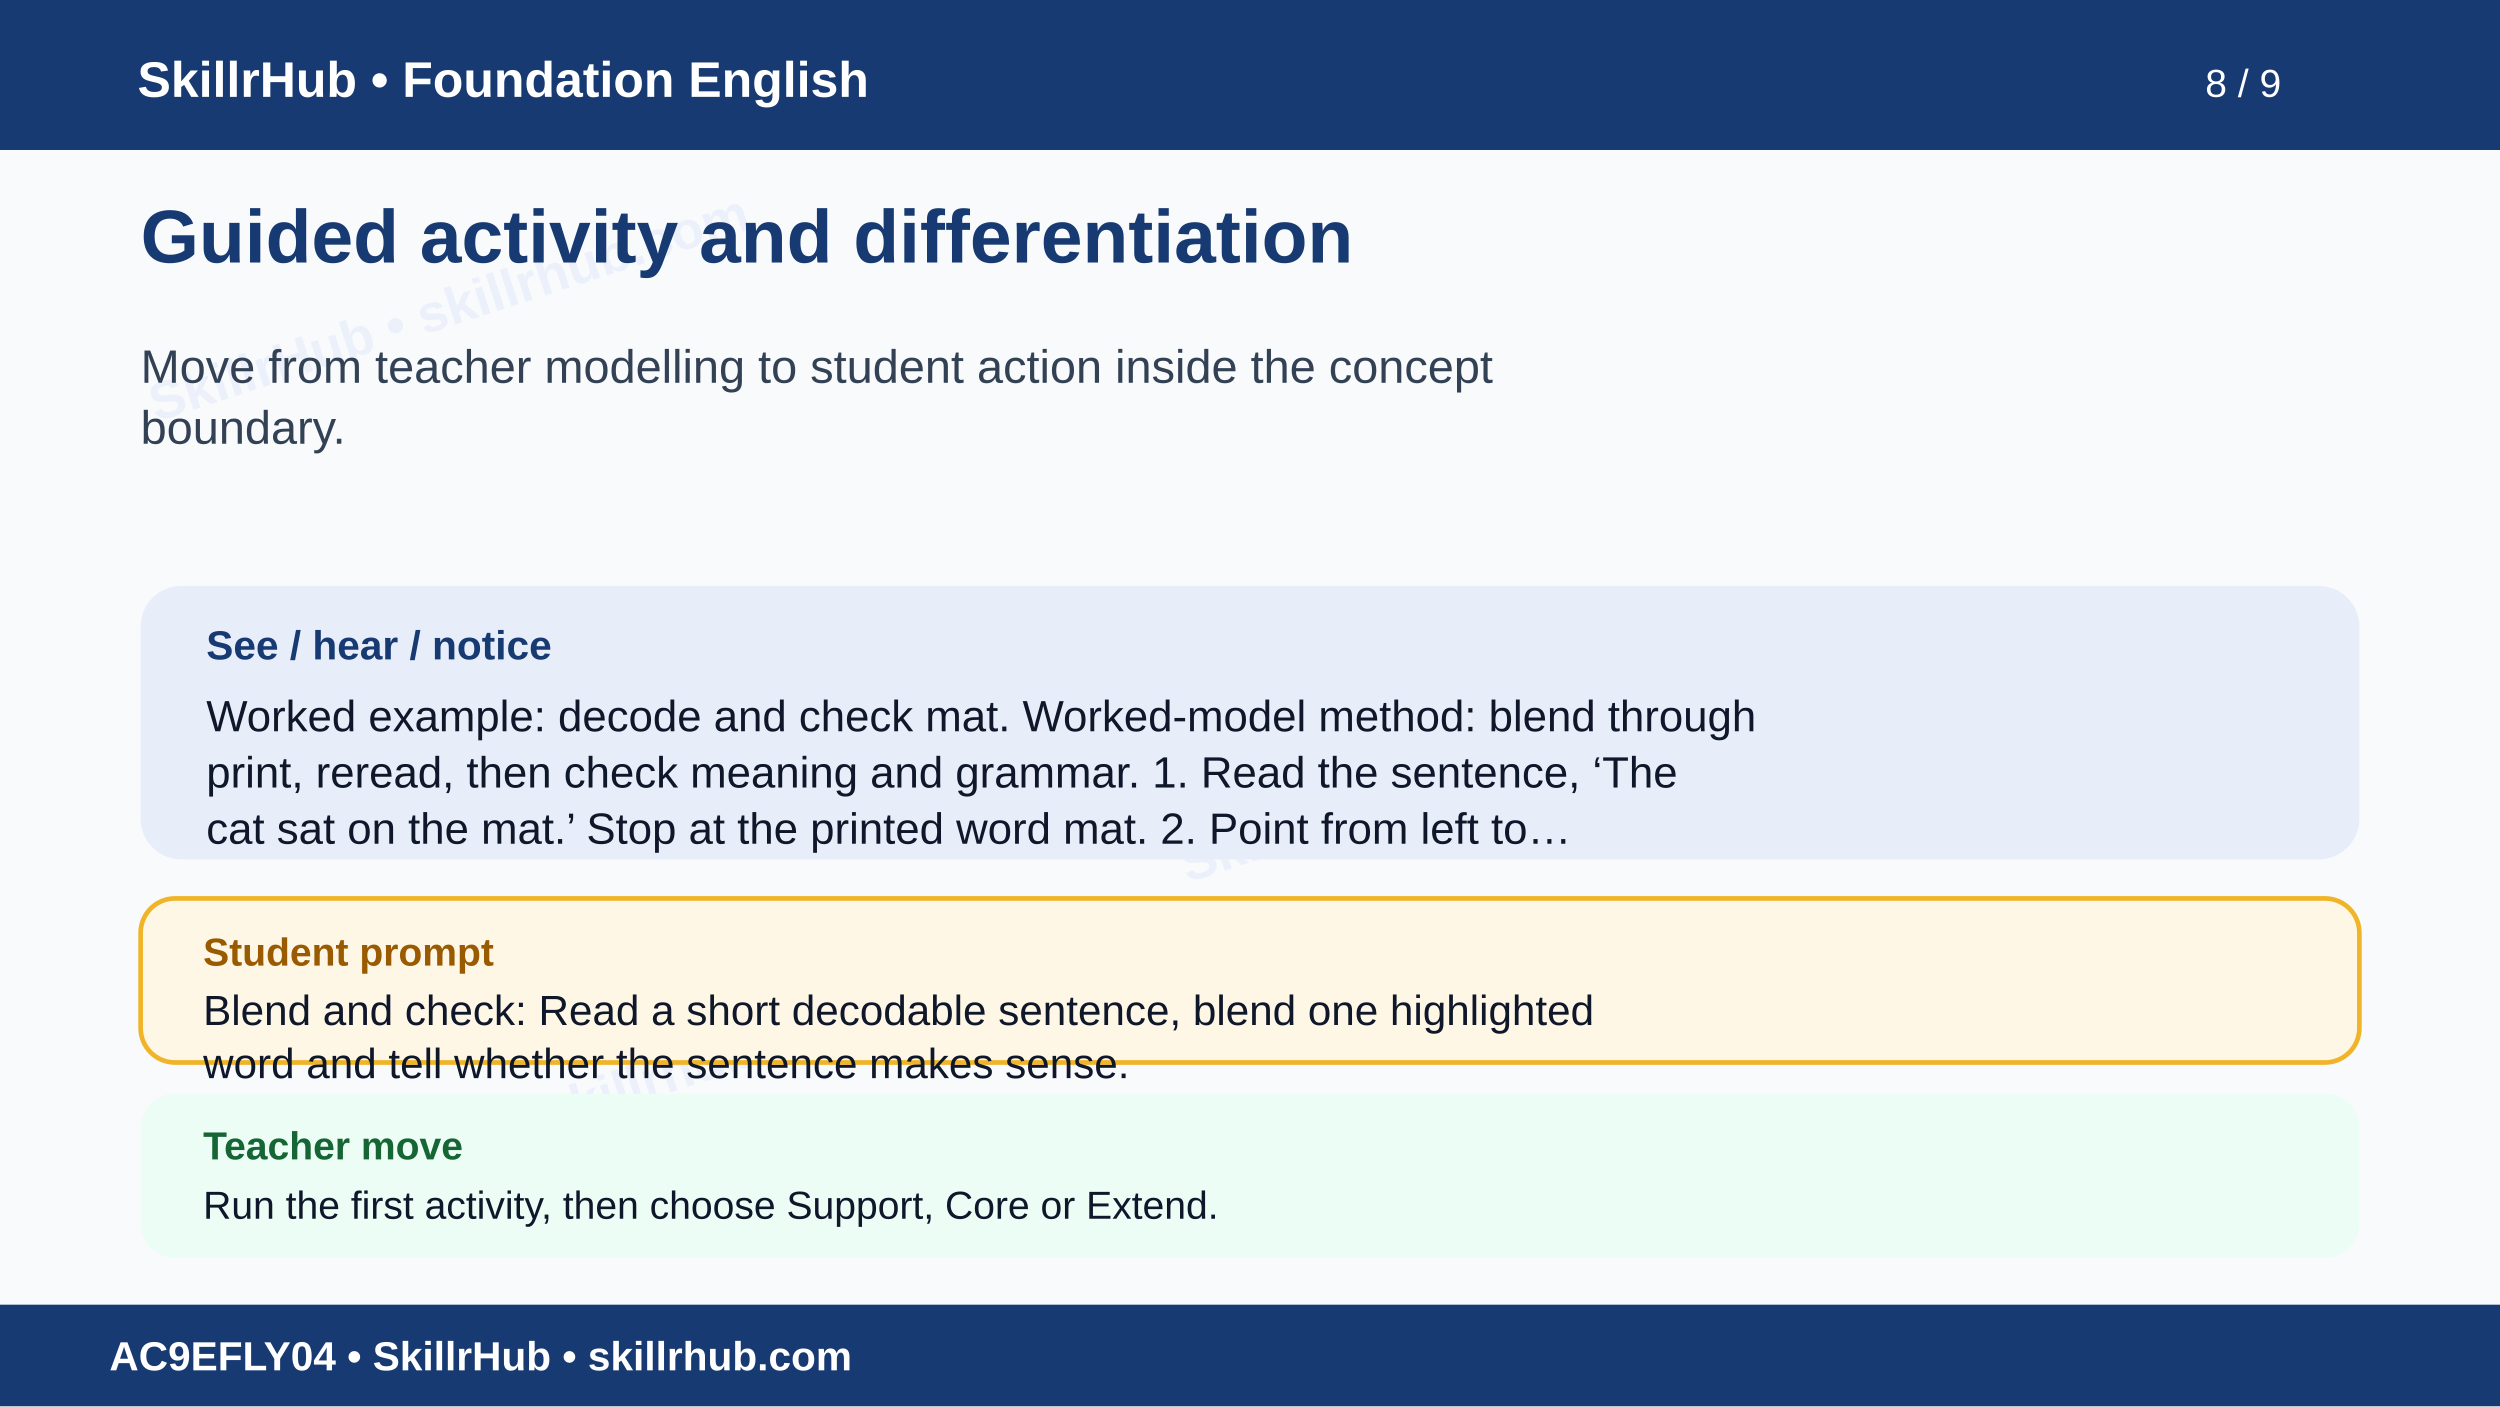
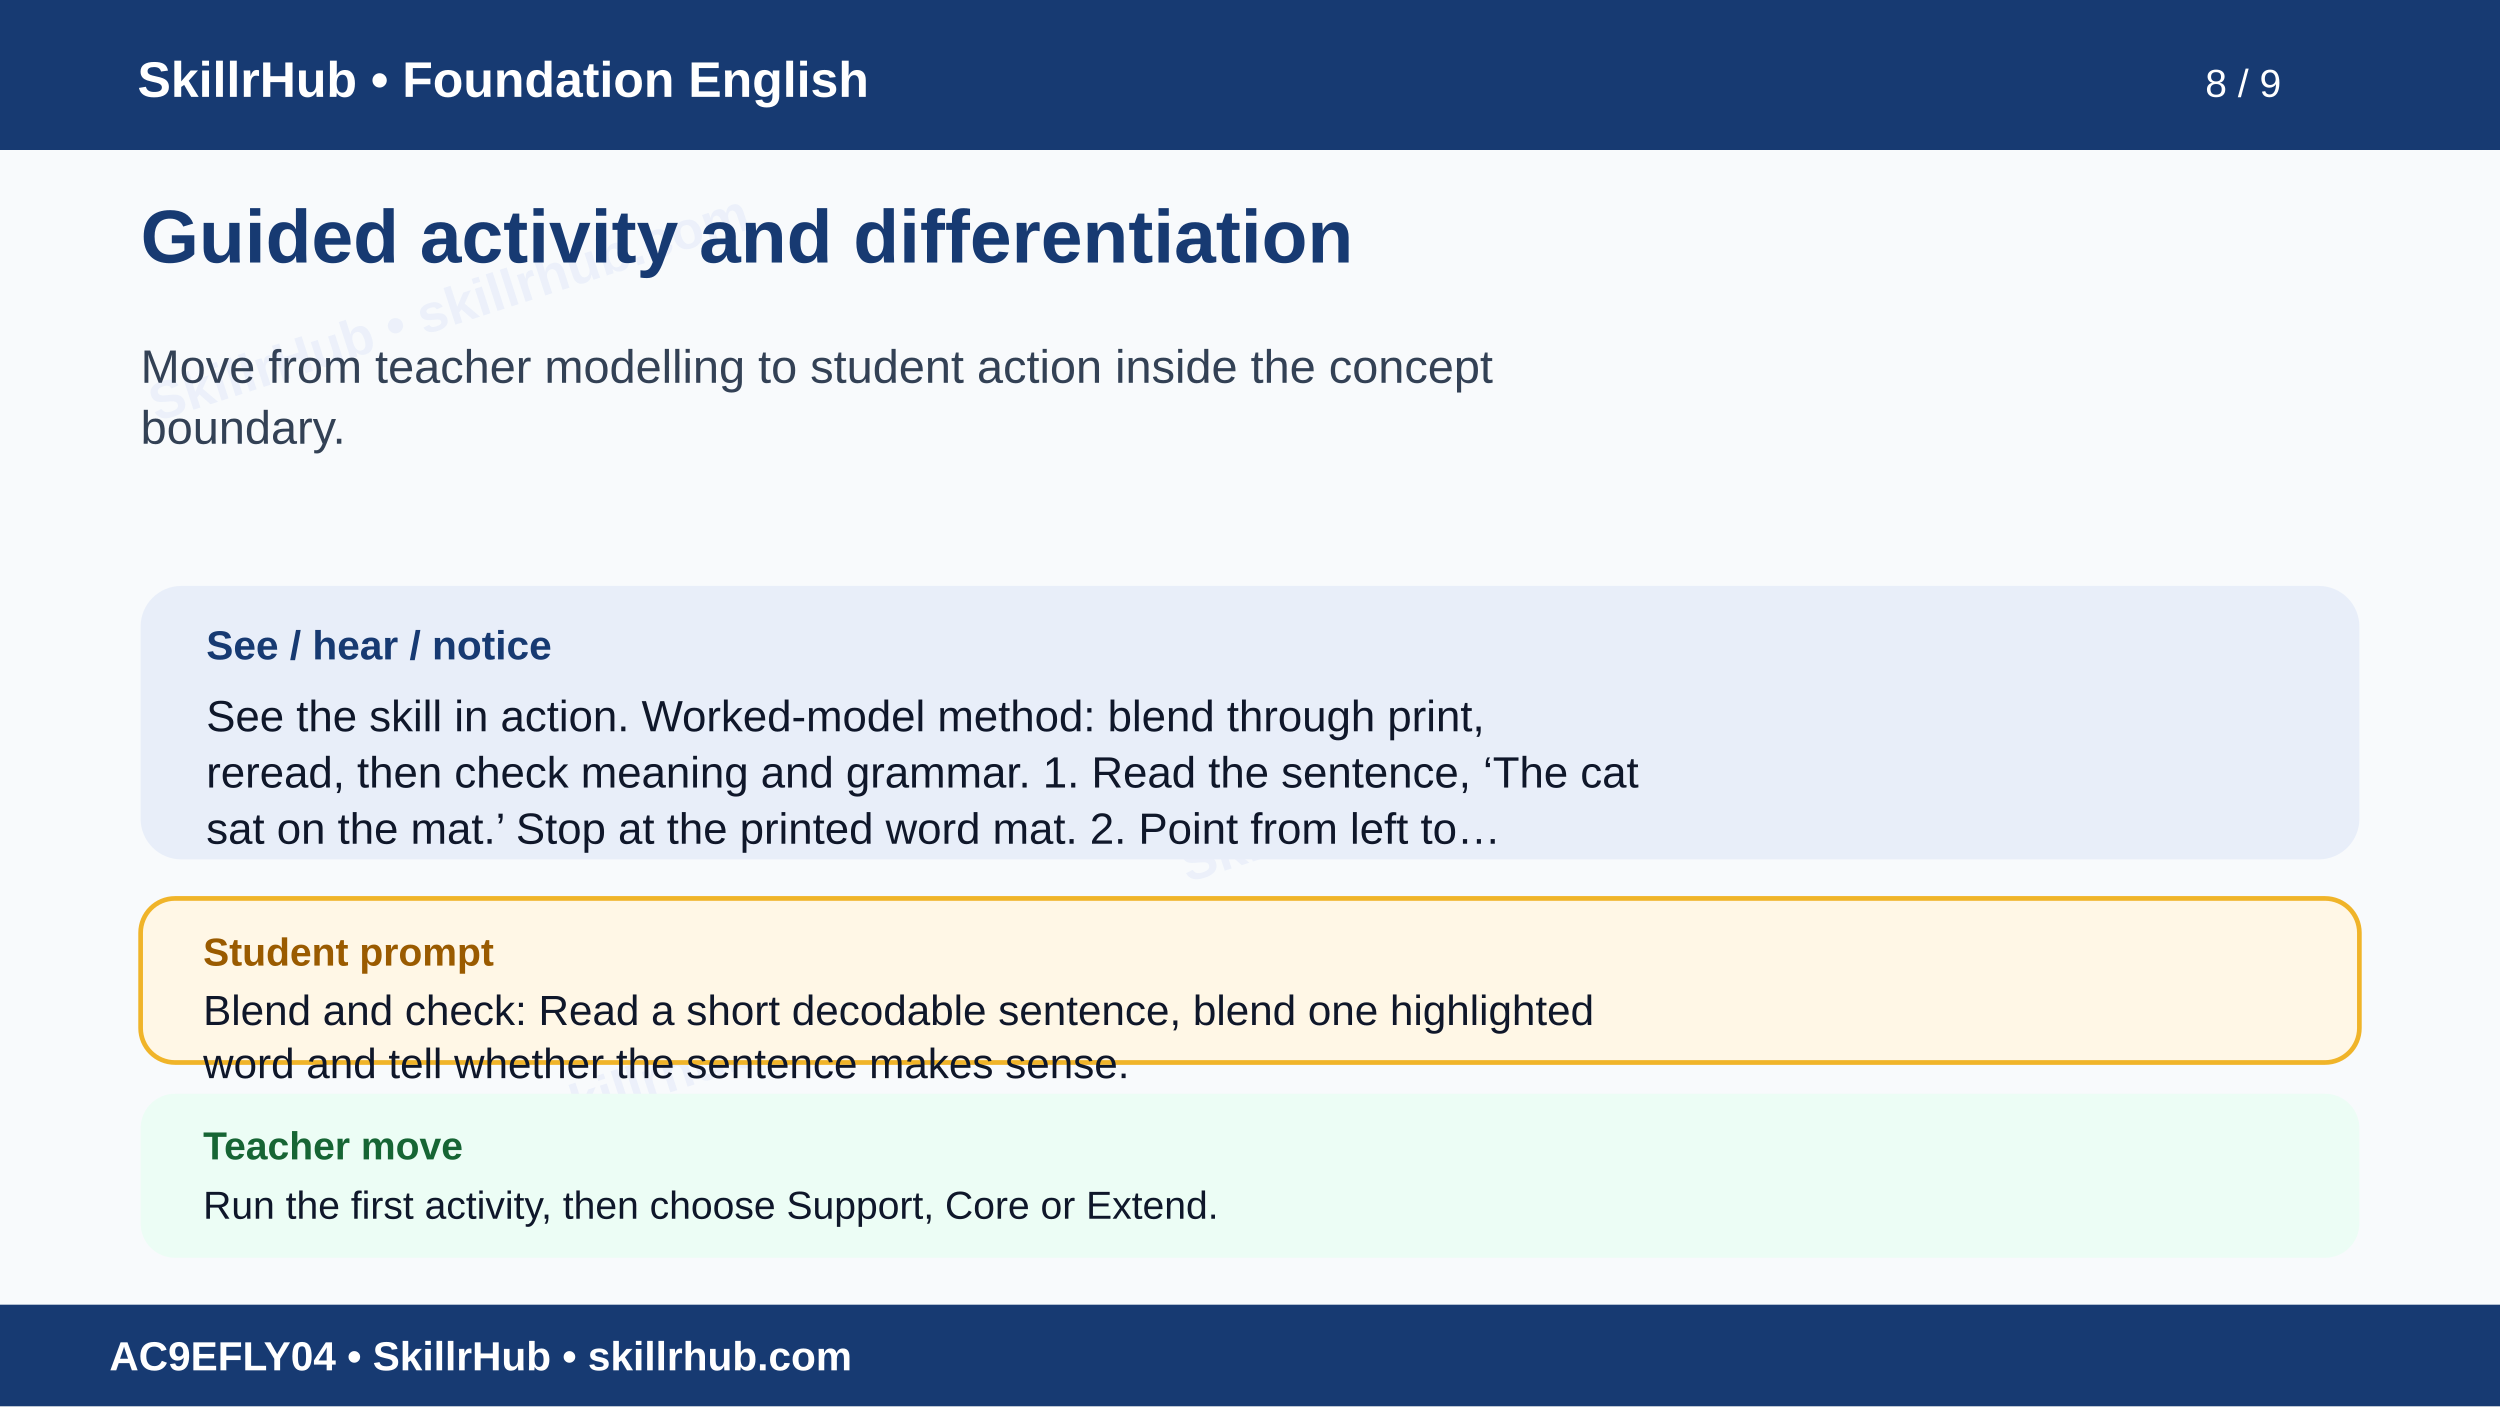
<svg xmlns="http://www.w3.org/2000/svg" width="1600" height="900" viewBox="0 0 1600 900" role="img" aria-labelledby="t d">
  <rect width="1600" height="900" fill="#f8fafc" />
  <g opacity=".055" fill="#1d4ed8" font-family="Arial" font-size="34" font-weight="700">
    <text x="100" y="270" transform="rotate(-18 100 270)">SkillrHub • skillrhub.com</text>
    <text x="760" y="565" transform="rotate(-18 760 565)">SkillrHub • skillrhub.com</text>
    <text x="180" y="780" transform="rotate(-18 180 780)">SkillrHub • skillrhub.com</text>
  </g>
  <rect width="1600" height="96" fill="#173a72" />
  <text x="88" y="62" fill="#fff" font-family="Arial" font-size="32" font-weight="700">SkillrHub • Foundation English</text>
  <text x="1460" y="62" text-anchor="end" fill="#fff" font-family="Arial" font-size="25">8 / 9</text>
  <text x="90" y="168" fill="#173a72" font-family="Arial,Helvetica,sans-serif" font-size="48" font-weight="700">Guided activity and differentiation</text>
  <text x="90" y="245" fill="#334155" font-family="Arial,Helvetica,sans-serif" font-size="30" font-weight="400">Move from teacher modelling to student action inside the concept</text>
  <text x="90" y="284" fill="#334155" font-family="Arial,Helvetica,sans-serif" font-size="30" font-weight="400">boundary.</text>
  <rect x="90" y="375" width="1420" height="175" rx="26" fill="#e8eef9" />
  <text x="132" y="422" fill="#173a72" font-family="Arial" font-size="26" font-weight="700">See / hear / notice</text>
-   <text x="132" y="468" fill="#0f172a" font-family="Arial,Helvetica,sans-serif" font-size="28" font-weight="400">Worked example: decode and check mat. Worked-model method: blend through</text>
-   <text x="132" y="504" fill="#0f172a" font-family="Arial,Helvetica,sans-serif" font-size="28" font-weight="400">print, reread, then check meaning and grammar. 1. Read the sentence, ‘The</text>
-   <text x="132" y="540" fill="#0f172a" font-family="Arial,Helvetica,sans-serif" font-size="28" font-weight="400">cat sat on the mat.’ Stop at the printed word mat. 2. Point from left to…</text>
+   <text x="132" y="468" fill="#0f172a" font-family="Arial,Helvetica,sans-serif" font-size="28" font-weight="400">See the skill in action. Worked-model method: blend through print,</text>
+   <text x="132" y="504" fill="#0f172a" font-family="Arial,Helvetica,sans-serif" font-size="28" font-weight="400">reread, then check meaning and grammar. 1. Read the sentence, ‘The cat</text>
+   <text x="132" y="540" fill="#0f172a" font-family="Arial,Helvetica,sans-serif" font-size="28" font-weight="400">sat on the mat.’ Stop at the printed word mat. 2. Point from left to…</text>
  <rect x="90" y="575" width="1420" height="105" rx="22" fill="#fff7e6" stroke="#f0b429" stroke-width="3" />
  <text x="130" y="618" fill="#9a5b00" font-family="Arial" font-size="25" font-weight="700">Student prompt</text>
  <text x="130" y="656" fill="#0f172a" font-family="Arial,Helvetica,sans-serif" font-size="27" font-weight="400">Blend and check: Read a short decodable sentence, blend one highlighted</text>
  <text x="130" y="690" fill="#0f172a" font-family="Arial,Helvetica,sans-serif" font-size="27" font-weight="400">word and tell whether the sentence makes sense.</text>
  <rect x="90" y="700" width="1420" height="105" rx="22" fill="#ecfdf5" />
  <text x="130" y="742" fill="#166534" font-family="Arial" font-size="25" font-weight="700">Teacher move</text>
  <text x="130" y="780" fill="#0f172a" font-family="Arial,Helvetica,sans-serif" font-size="25" font-weight="400">Run the first activity, then choose Support, Core or Extend.</text>
  <rect y="835" width="1600" height="65" fill="#173a72" />
  <text x="70" y="877" fill="#fff" font-family="Arial" font-size="26" font-weight="700">AC9EFLY04 • SkillrHub • skillrhub.com</text>
</svg>
